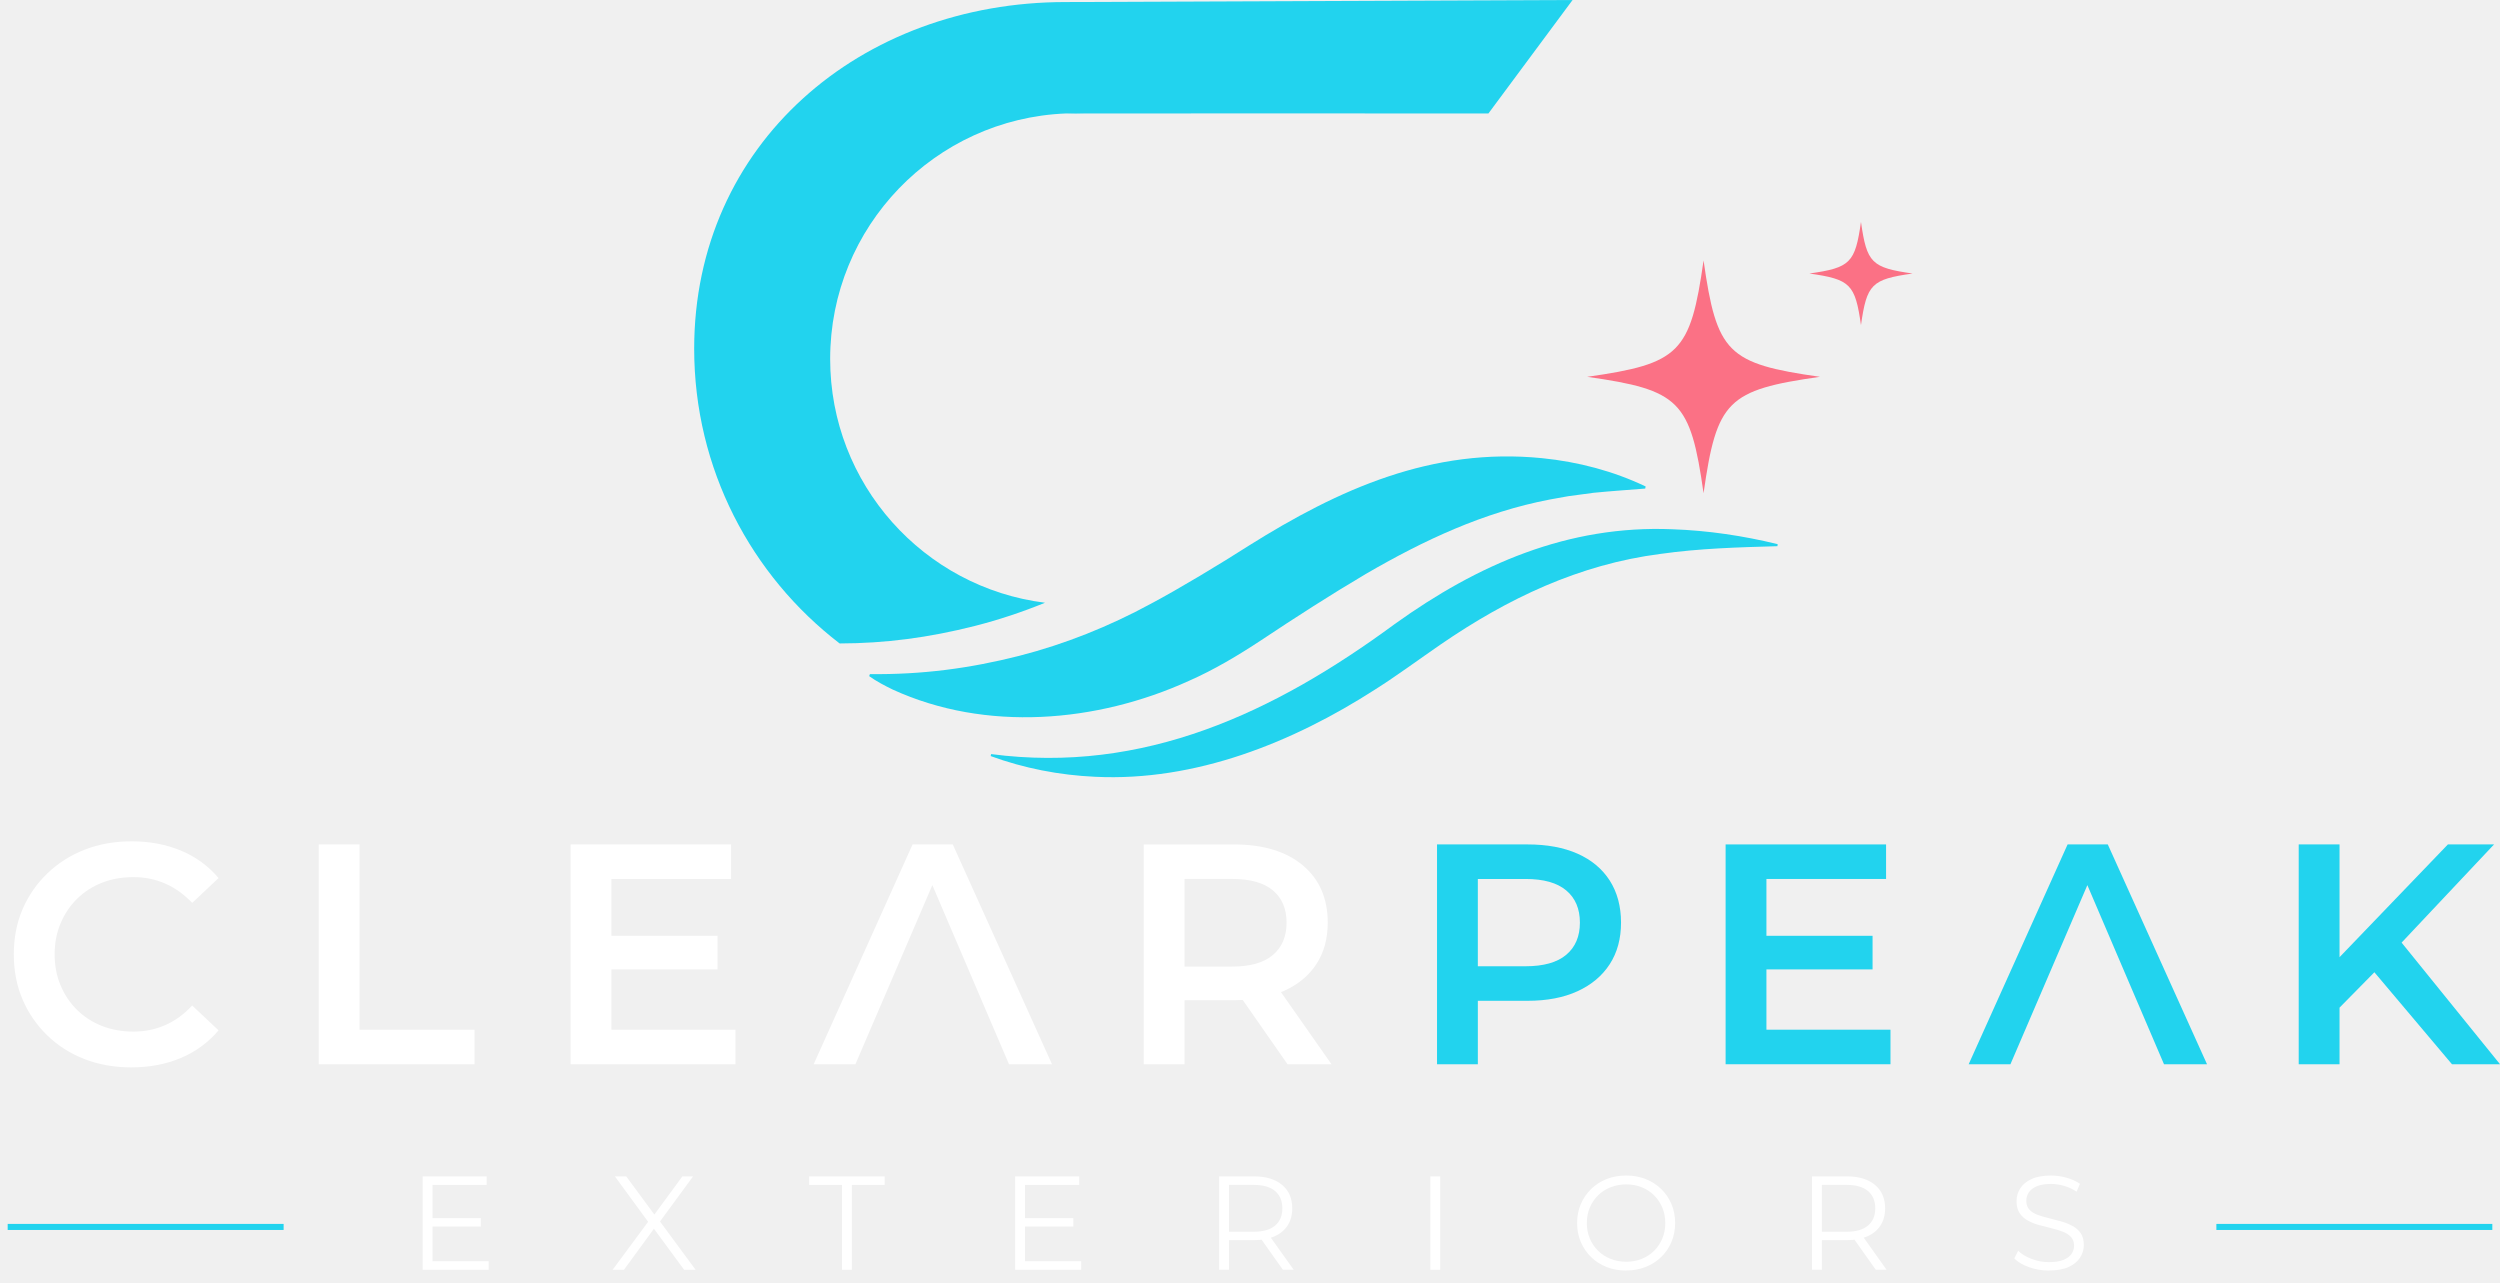
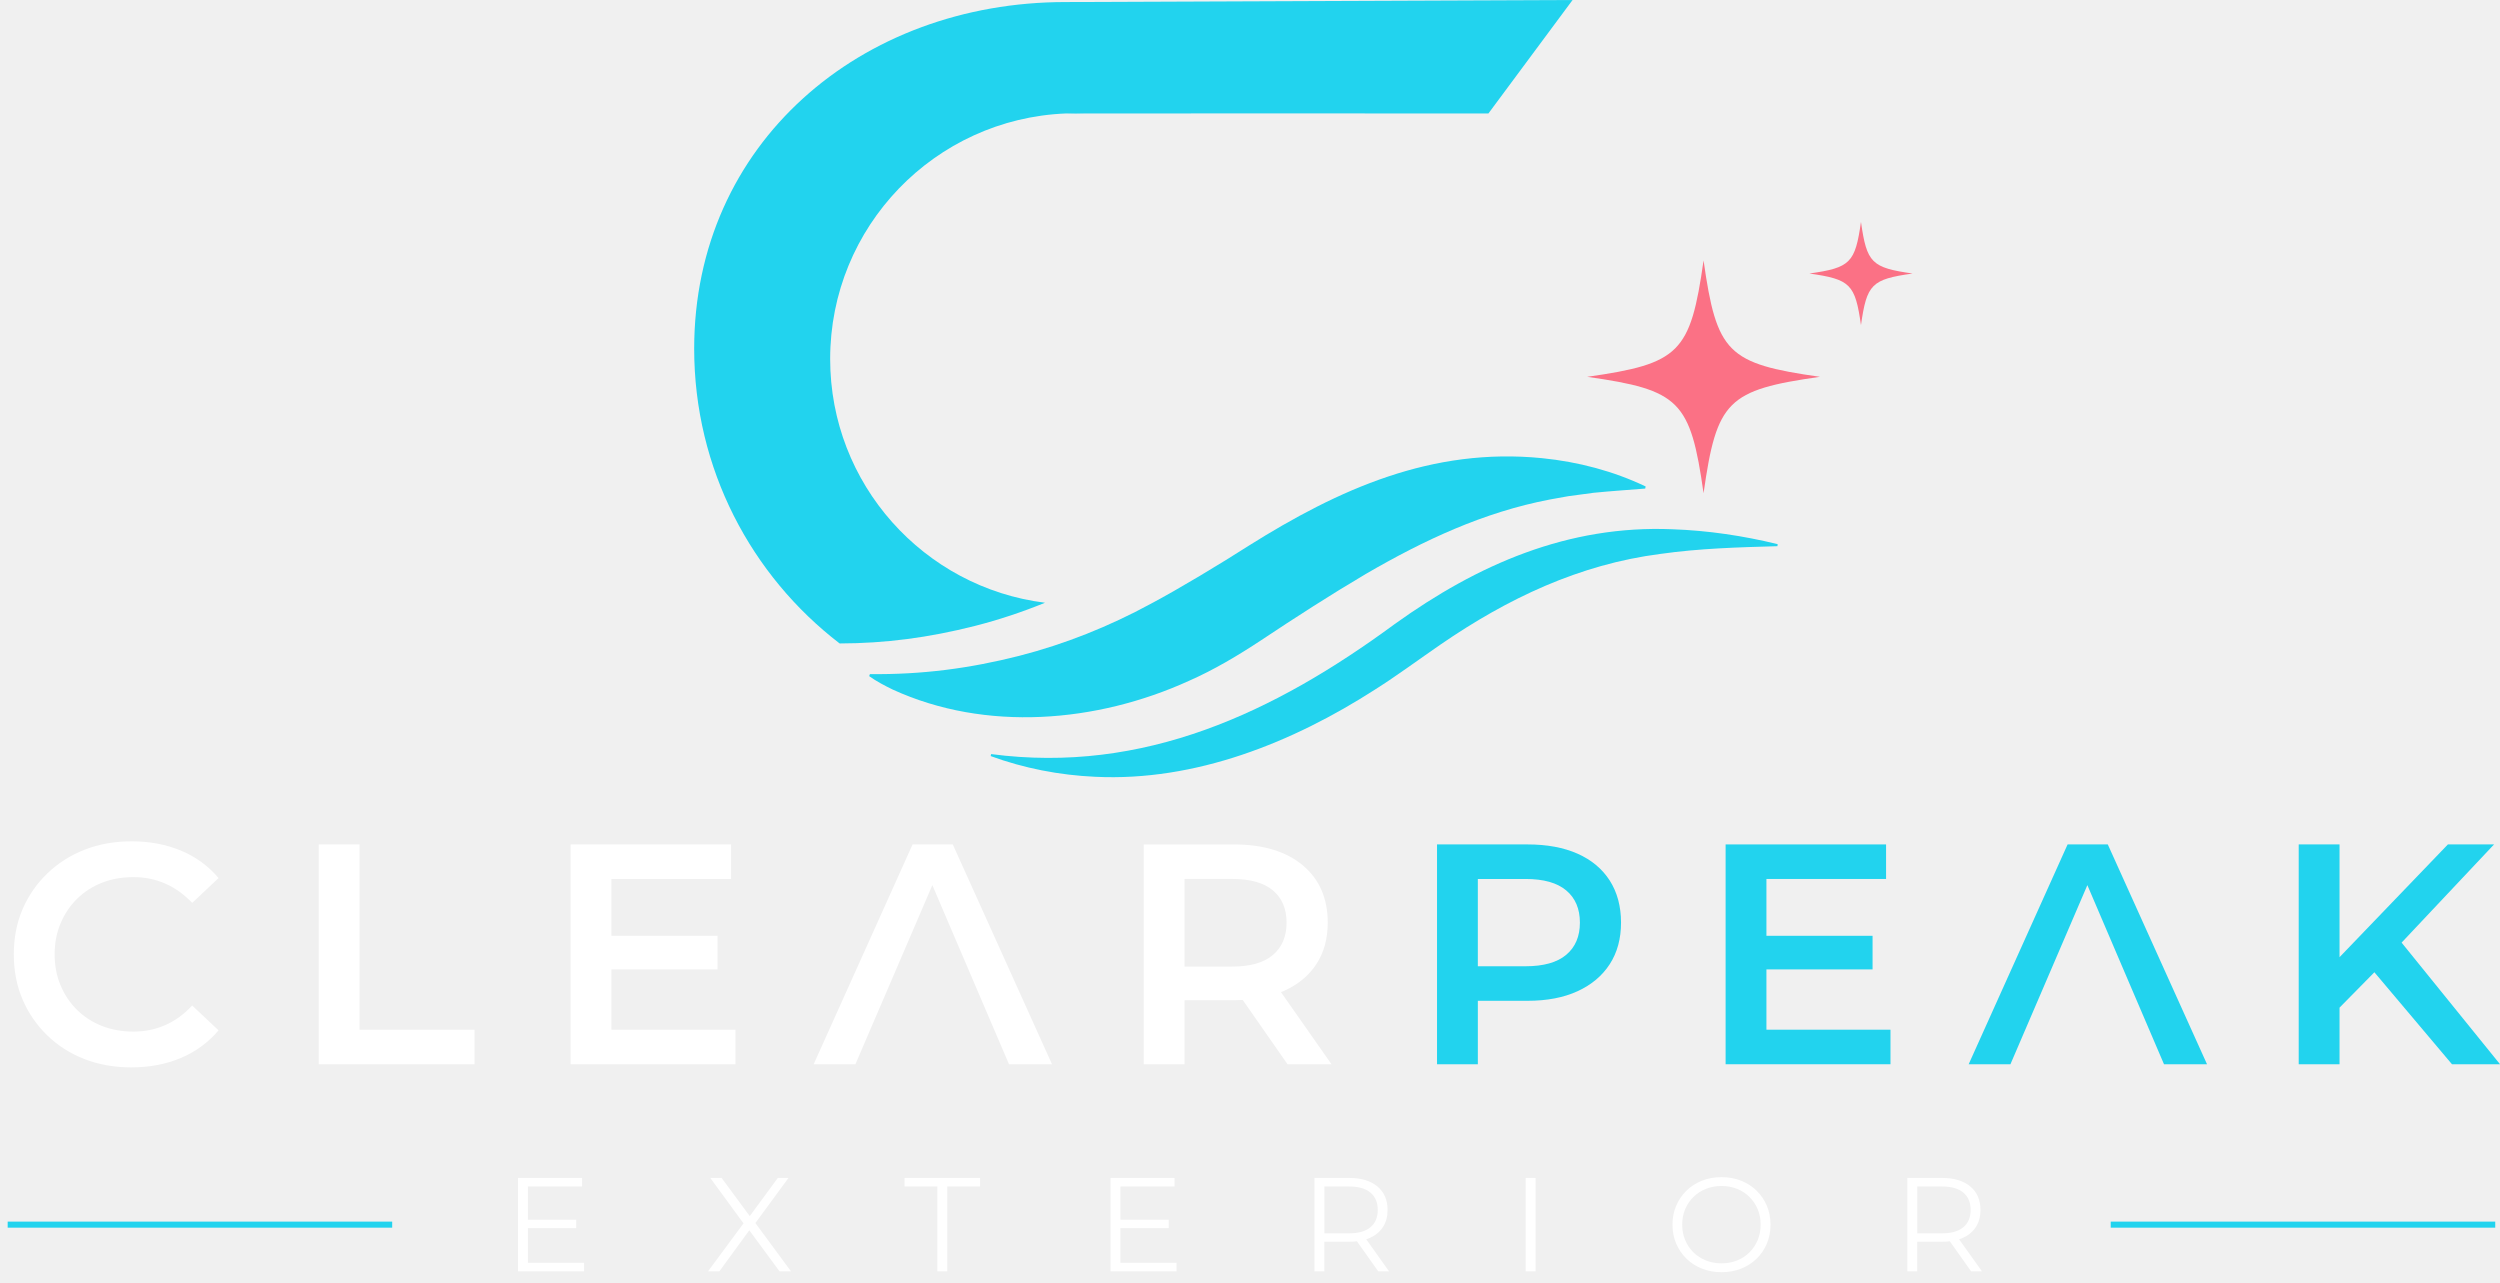
<svg xmlns="http://www.w3.org/2000/svg" version="1.1" viewBox="0 0 1218.02 625">
  <defs>
    <style>
      .st0 { fill: #fb7185; }
      .st1 { fill: #ffffff; }
      .st2 { fill: #22d3ee; }
    </style>
  </defs>
  <g>
    <path class="st1" d="M80.48,499.46c-4.8,2.09-9.94,3.14-15.45,3.14s-10.74-.92-15.38-2.75c-4.64-1.84-8.67-4.44-12.09-7.8-3.42-3.37-6.1-7.34-8.03-11.93-1.94-4.59-2.91-9.64-2.91-15.15s.97-10.56,2.91-15.15c1.94-4.59,4.61-8.57,8.03-11.93,3.42-3.37,7.44-5.97,12.09-7.8,4.64-1.84,9.77-2.75,15.38-2.75s10.66,1.05,15.45,3.14c4.79,2.09,9.18,5.23,13.16,9.41l12.85-12.09c-5-5.92-11.12-10.38-18.36-13.39-7.24-3.01-15.25-4.51-24.02-4.51-8.26,0-15.86,1.35-22.8,4.05-6.94,2.7-13,6.55-18.21,11.55-5.2,5-9.23,10.81-12.09,17.44-2.86,6.63-4.28,13.98-4.28,22.03s1.43,15.4,4.28,22.03c2.85,6.63,6.86,12.45,12.01,17.44,5.15,5,11.19,8.85,18.13,11.55,6.94,2.7,14.53,4.05,22.8,4.05,8.87,0,16.93-1.53,24.17-4.59,7.24-3.06,13.36-7.55,18.36-13.46l-12.85-12.09c-3.98,4.28-8.37,7.47-13.16,9.56Z" />
    <path class="st1" d="M155.29,518.51v-107.1h19.89v90.27h56v16.83h-75.89Z" />
    <polygon class="st1" points="297.89 501.68 297.89 472.3 349.6 472.3 349.6 455.93 297.89 455.93 297.89 428.24 356.18 428.24 356.18 411.41 278 411.41 278 518.51 358.32 518.51 358.32 501.68 297.89 501.68" />
    <polygon class="st1" points="464.2 411.41 444.62 411.41 396.42 518.51 416.77 518.51 427.41 493.72 434.12 478.12 454.25 431.24 474.3 478.12 480.98 493.72 491.59 518.51 512.55 518.51 464.2 411.41" />
    <path class="st1" d="M648.72,518.51l-24.63-35.14c.54-.22,1.08-.43,1.6-.66,6.78-3.06,12.01-7.39,15.68-13,3.67-5.61,5.51-12.34,5.51-20.2,0-11.83-4.05-21.14-12.16-27.92-8.11-6.78-19.3-10.17-33.58-10.17h-43.91v107.1h19.89v-31.21h24.17c1.43,0,2.81-.05,4.18-.12l21.83,31.33h21.42ZM620.18,433.82c4.44,3.72,6.65,8.95,6.65,15.68s-2.22,11.99-6.65,15.76c-4.44,3.78-11.04,5.66-19.81,5.66h-23.26v-42.69h23.26c8.77,0,15.38,1.86,19.81,5.58Z" />
    <path class="st2" d="M784.27,429c-3.67-5.71-8.9-10.07-15.68-13.08-6.79-3.01-14.92-4.51-24.4-4.51h-44.06v107.1h19.89v-30.91h24.17c9.49,0,17.62-1.55,24.4-4.67,6.78-3.11,12.01-7.5,15.68-13.16s5.51-12.42,5.51-20.27-1.84-14.79-5.51-20.5ZM763.08,465.19c-4.44,3.72-11.04,5.58-19.81,5.58h-23.26v-42.53h23.26c8.77,0,15.38,1.86,19.81,5.58,4.44,3.72,6.66,8.95,6.66,15.68s-2.22,11.96-6.66,15.68Z" />
    <polygon class="st2" points="860.62 501.68 860.62 472.3 912.33 472.3 912.33 455.93 860.62 455.93 860.62 428.24 918.91 428.24 918.91 411.41 840.73 411.41 840.73 518.51 921.06 518.51 921.06 501.68 860.62 501.68" />
    <polygon class="st2" points="1026.93 411.41 1007.35 411.41 959.15 518.51 979.5 518.51 990.15 493.72 996.85 478.12 1016.98 431.24 1037.03 478.12 1043.71 493.72 1054.32 518.51 1075.28 518.51 1026.93 411.41" />
    <polygon class="st2" points="1194.62 518.51 1218.03 518.51 1170.08 459.25 1215.12 411.41 1192.63 411.41 1139.84 466.35 1139.84 411.41 1119.95 411.41 1119.95 518.51 1139.84 518.51 1139.84 490.93 1156.82 473.69 1194.62 518.51" />
  </g>
  <g>
    <g>
-       <path class="st1" d="M205.92,618.64v-45.5h31.2v4.16h-26.39v37.18h27.36v4.16h-32.17ZM210.21,597.58v-4.1h24.05v4.1h-24.05Z" />
-       <path class="st1" d="M298.48,618.64l18.65-25.22v3.71l-17.55-23.99h5.52l14.76,20.02-2.15.07,14.75-20.08h5.2l-17.35,23.66v-3.38l18.59,25.22h-5.59l-15.73-21.38h2.02l-15.6,21.38h-5.52Z" />
-       <path class="st1" d="M410.22,618.64v-41.34h-15.99v-4.16h36.79v4.16h-15.99v41.34h-4.81Z" />
-       <path class="st1" d="M494.59,618.64v-45.5h31.2v4.16h-26.39v37.18h27.36v4.16h-32.17ZM498.88,597.58v-4.1h24.05v4.1h-24.05Z" />
-       <path class="st1" d="M593.97,618.64v-45.5h17.03c5.76,0,10.3,1.38,13.62,4.13,3.31,2.75,4.97,6.58,4.97,11.47,0,3.21-.75,5.97-2.24,8.29-1.49,2.32-3.63,4.09-6.4,5.33-2.77,1.23-6.09,1.85-9.94,1.85h-14.37l2.15-2.21v16.64h-4.81ZM598.78,602.39l-2.15-2.28h14.23c4.55,0,8.01-1,10.37-2.99,2.36-1.99,3.54-4.79,3.54-8.39s-1.18-6.46-3.54-8.45c-2.36-1.99-5.82-2.99-10.37-2.99h-14.23l2.15-2.28v27.37ZM625.04,618.64l-11.7-16.51h5.2l11.76,16.51h-5.26Z" />
-       <path class="st1" d="M696.87,618.64v-45.5h4.81v45.5h-4.81Z" />
-       <path class="st1" d="M792.29,619.03c-3.42,0-6.6-.57-9.52-1.72s-5.46-2.77-7.6-4.88c-2.15-2.1-3.81-4.55-5-7.35-1.19-2.79-1.79-5.86-1.79-9.2s.6-6.4,1.79-9.2c1.19-2.79,2.86-5.24,5-7.35,2.14-2.1,4.67-3.73,7.57-4.88,2.9-1.15,6.09-1.72,9.55-1.72s6.59.57,9.49,1.72c2.9,1.15,5.43,2.76,7.57,4.84,2.15,2.08,3.81,4.53,5,7.34,1.19,2.82,1.79,5.89,1.79,9.23s-.6,6.41-1.79,9.23c-1.19,2.82-2.86,5.26-5,7.34-2.14,2.08-4.67,3.69-7.57,4.84-2.9,1.15-6.07,1.72-9.49,1.72ZM792.29,614.74c2.73,0,5.25-.46,7.57-1.4,2.32-.93,4.33-2.25,6.05-3.96s3.04-3.71,4-5.98c.95-2.28,1.43-4.78,1.43-7.51s-.48-5.23-1.43-7.51c-.95-2.27-2.29-4.27-4-5.98-1.71-1.71-3.73-3.03-6.05-3.96s-4.84-1.4-7.57-1.4-5.26.47-7.6,1.4-4.38,2.25-6.11,3.96c-1.73,1.71-3.08,3.71-4.03,5.98-.95,2.28-1.43,4.78-1.43,7.51s.48,5.18,1.43,7.47c.95,2.3,2.3,4.3,4.03,6.01,1.73,1.71,3.77,3.03,6.11,3.96,2.34.93,4.88,1.4,7.6,1.4Z" />
-       <path class="st1" d="M882.83,618.64v-45.5h17.03c5.76,0,10.3,1.38,13.62,4.13,3.31,2.75,4.97,6.58,4.97,11.47,0,3.21-.75,5.97-2.24,8.29-1.49,2.32-3.63,4.09-6.4,5.33-2.77,1.23-6.09,1.85-9.94,1.85h-14.37l2.14-2.21v16.64h-4.81ZM887.64,602.39l-2.14-2.28h14.23c4.55,0,8.01-1,10.37-2.99,2.36-1.99,3.54-4.79,3.54-8.39s-1.18-6.46-3.54-8.45c-2.36-1.99-5.82-2.99-10.37-2.99h-14.23l2.14-2.28v27.37ZM913.9,618.64l-11.7-16.51h5.2l11.76,16.51h-5.26Z" />
-       <path class="st1" d="M998.27,619.03c-3.38,0-6.62-.55-9.72-1.66-3.1-1.1-5.49-2.52-7.18-4.26l1.89-3.71c1.6,1.56,3.76,2.87,6.47,3.93,2.71,1.06,5.56,1.59,8.55,1.59s5.19-.36,6.99-1.07c1.8-.71,3.12-1.68,3.96-2.89.85-1.21,1.27-2.56,1.27-4.03,0-1.78-.51-3.21-1.53-4.29-1.02-1.08-2.35-1.94-4-2.57-1.65-.63-3.47-1.18-5.46-1.66-1.99-.48-3.99-.99-5.98-1.53s-3.83-1.27-5.49-2.18c-1.67-.91-3.01-2.11-4.03-3.61-1.02-1.5-1.53-3.46-1.53-5.88,0-2.25.59-4.32,1.79-6.21,1.19-1.89,3.02-3.4,5.49-4.55,2.47-1.15,5.63-1.72,9.49-1.72,2.56,0,5.09.36,7.61,1.07,2.51.71,4.68,1.7,6.5,2.96l-1.62,3.83c-1.95-1.3-4.02-2.25-6.21-2.86-2.19-.61-4.3-.91-6.34-.91-2.73,0-4.98.37-6.76,1.1-1.78.74-3.09,1.72-3.93,2.96-.85,1.24-1.27,2.63-1.27,4.19,0,1.78.51,3.21,1.53,4.29,1.02,1.08,2.36,1.93,4.03,2.54,1.67.61,3.5,1.15,5.49,1.62,1.99.48,3.97,1,5.95,1.56,1.97.56,3.79,1.29,5.46,2.18,1.67.89,3.01,2.07,4.03,3.54,1.02,1.47,1.53,3.4,1.53,5.78,0,2.21-.61,4.26-1.82,6.14-1.21,1.89-3.07,3.4-5.56,4.55-2.49,1.15-5.69,1.72-9.59,1.72Z" />
+       <g>
+         <polygon class="st1" points="257.2 598.35 280.73 598.35 280.73 594.25 257.2 594.25 257.2 578.07 283.59 578.07 283.59 573.91 252.39 573.91 252.39 619.41 284.57 619.41 284.57 615.25 257.2 615.25 257.2 598.35" />
+         <polygon class="st1" points="385.38 619.41 368.03 595.87 384.15 573.91 378.95 573.91 365.29 592.5 351.58 573.91 346.06 573.91 362.24 596.03 344.95 619.41 350.48 619.41 365.07 599.4 379.79 619.41 385.38 619.41" />
+       </g>
+       <g>
+         <polygon class="st1" points="440.7 578.07 456.69 578.07 456.69 619.41 461.5 619.41 461.5 578.07 477.49 578.07 477.49 573.91 440.7 573.91 440.7 578.07" />
+         <polygon class="st1" points="545.87 598.35 569.4 598.35 569.4 594.25 545.87 594.25 545.87 578.07 572.25 578.07 572.25 573.91 541.06 573.91 541.06 619.41 573.23 619.41 573.23 615.25 545.87 615.25 545.87 598.35" />
+         <path class="st1" d="M676.77,619.41l-11.13-15.61c.61-.2,1.2-.42,1.76-.67,2.77-1.24,4.91-3.01,6.4-5.33,1.5-2.32,2.24-5.08,2.24-8.29,0-4.9-1.66-8.72-4.97-11.47-3.32-2.75-7.85-4.13-13.62-4.13h-17.03v45.5h4.81v-14.43h12.22c1.28,0,2.5-.07,3.66-.21l10.38,14.64h5.26ZM657.34,600.88h-12.09v-22.81h12.09c4.55,0,8.01,1,10.37,2.99,2.36,1.99,3.54,4.81,3.54,8.45s-1.18,6.39-3.54,8.39c-2.36,1.99-5.82,2.99-10.37,2.99Z" />
+       </g>
+       <g>
+         <rect class="st1" x="743.33" y="573.91" width="4.81" height="45.5" />
+         <path class="st1" d="M855.82,580.08c-2.14-2.08-4.67-3.69-7.57-4.84-2.9-1.15-6.07-1.72-9.49-1.72s-6.65.57-9.55,1.72c-2.9,1.15-5.43,2.77-7.57,4.88-2.15,2.1-3.81,4.55-5,7.35-1.19,2.79-1.79,5.86-1.79,9.2s.6,6.4,1.79,9.2c1.19,2.79,2.86,5.24,5,7.35,2.14,2.1,4.68,3.73,7.6,4.88s6.1,1.72,9.52,1.72,6.59-.57,9.49-1.72c2.9-1.15,5.43-2.76,7.57-4.84,2.15-2.08,3.81-4.53,5-7.34,1.19-2.82,1.79-5.89,1.79-9.23s-.6-6.41-1.79-9.23c-1.19-2.82-2.86-5.26-5-7.34ZM856.37,604.17c-.95,2.27-2.29,4.27-4,5.98s-3.73,3.03-6.05,3.96c-2.32.93-4.84,1.4-7.57,1.4s-5.26-.46-7.6-1.4c-2.34-.93-4.38-2.25-6.11-3.96-1.73-1.71-3.08-3.71-4.03-6.01-.95-2.3-1.43-4.79-1.43-7.47s.48-5.23,1.43-7.51c.95-2.27,2.3-4.27,4.03-5.98,1.73-1.71,3.77-3.03,6.11-3.96s4.88-1.4,7.6-1.4,5.25.47,7.57,1.4,4.33,2.25,6.05,3.96c1.71,1.71,3.04,3.71,4,5.98.95,2.28,1.43,4.78,1.43,7.51s-.48,5.23-1.43,7.51Z" />
+         <path class="st1" d="M965.63,619.41l-11.13-15.61c.61-.2,1.2-.42,1.76-.67,2.77-1.24,4.91-3.01,6.4-5.33,1.5-2.32,2.24-5.08,2.24-8.29,0-4.9-1.66-8.72-4.97-11.47-3.32-2.75-7.85-4.13-13.62-4.13h-17.03v45.5h4.81v-14.43h12.22c1.28,0,2.5-.07,3.66-.21l10.38,14.64h5.26ZM946.2,600.88h-12.09v-22.81h12.09c4.55,0,8.01,1,10.37,2.99,2.36,1.99,3.54,4.81,3.54,8.45s-1.18,6.39-3.54,8.39c-2.36,1.99-5.82,2.99-10.37,2.99Z" />
+       </g>
    </g>
-     <rect class="st2" x="3.74" y="596.3" width="134.44" height="2.95" />
-     <rect class="st2" x="1079.84" y="596.3" width="134.44" height="2.95" />
+     <rect class="st2" x="3.74" y="595.18" width="187.34" height="2.95" />
+     <rect class="st2" x="1028.36" y="595.18" width="187.34" height="2.95" />
  </g>
  <g>
    <path class="st2" d="M801.57,238.04c-8.49.67-16.89,1.23-25.25,2.06-3.79.57-8.53,1.1-12.2,1.64-2.82.52-6.11,1.14-8.95,1.61-32.41,6.21-61.4,19.82-89.73,36.28-16.99,10.03-34.4,21.25-51.06,32.34-11.19,7.38-22.91,14.38-35.19,19.78-44.77,20.35-98.91,24.98-144.23,4.22-3.97-1.93-7.87-3.96-11.49-6.55l.36-.99c25.46.3,48.75-2.81,72.59-8.86,22.44-5.74,44.06-14.42,64.29-25.42,13.57-7.18,34.6-19.88,47.56-28.2,44.25-27.77,89.42-48.04,143.01-42.73,17.77,1.78,34.87,6.34,50.49,13.79l-.2,1.03h0Z" />
    <g>
      <path class="st2" d="M519.35,55.29h9.64c-1.6-.06-3.21-.1-4.82-.1s-3.22.04-4.82.1Z" />
      <path class="st2" d="M519.12,1c-99.91,0-180.91,69-180.91,168.91,0,58.51,27.79,110.52,70.87,143.59,22.21-.05,43.3-2.8,66.03-8.57,11.47-2.93,22.84-6.71,34.03-11.27-59.02-7.39-104.68-57.75-104.68-118.77,0-64.5,51.01-117.07,114.89-119.61,1.6-.06,205.82,0,205.82,0L766.17,0s-247.05,1-247.05,1Z" />
    </g>
    <path class="st0" d="M886.69,183.59c-45.09,6.41-50.29,11.61-56.7,56.7-6.41-45.09-11.61-50.29-56.7-56.7,45.09-6.41,50.29-11.61,56.7-56.7,6.41,45.09,11.61,50.29,56.7,56.7Z" />
    <path class="st0" d="M931.82,133.26c-19.99,2.84-22.29,5.15-25.14,25.14-2.84-19.99-5.15-22.29-25.14-25.14,19.99-2.84,22.29-5.15,25.14-25.14,2.84,19.99,5.15,22.29,25.14,25.14Z" />
    <path class="st2" d="M482.91,367.4c74.32,9.78,137.95-20.19,196.53-63.3,40.56-29.12,84.5-48.35,135.31-46.24,17.32.59,34.55,3.16,51.34,7.26,0,0-.11.99-.11.99-19.08.53-38.11,1.08-56.98,3.76-39.61,5.09-74.52,21.72-107.16,44.15-10.45,7.19-21.02,15.03-31.73,21.82-40.4,25.99-87.74,44.97-136.48,42.62-17.54-.79-34.81-4.17-50.97-10.09l.23-.97h0Z" />
  </g>
</svg>
